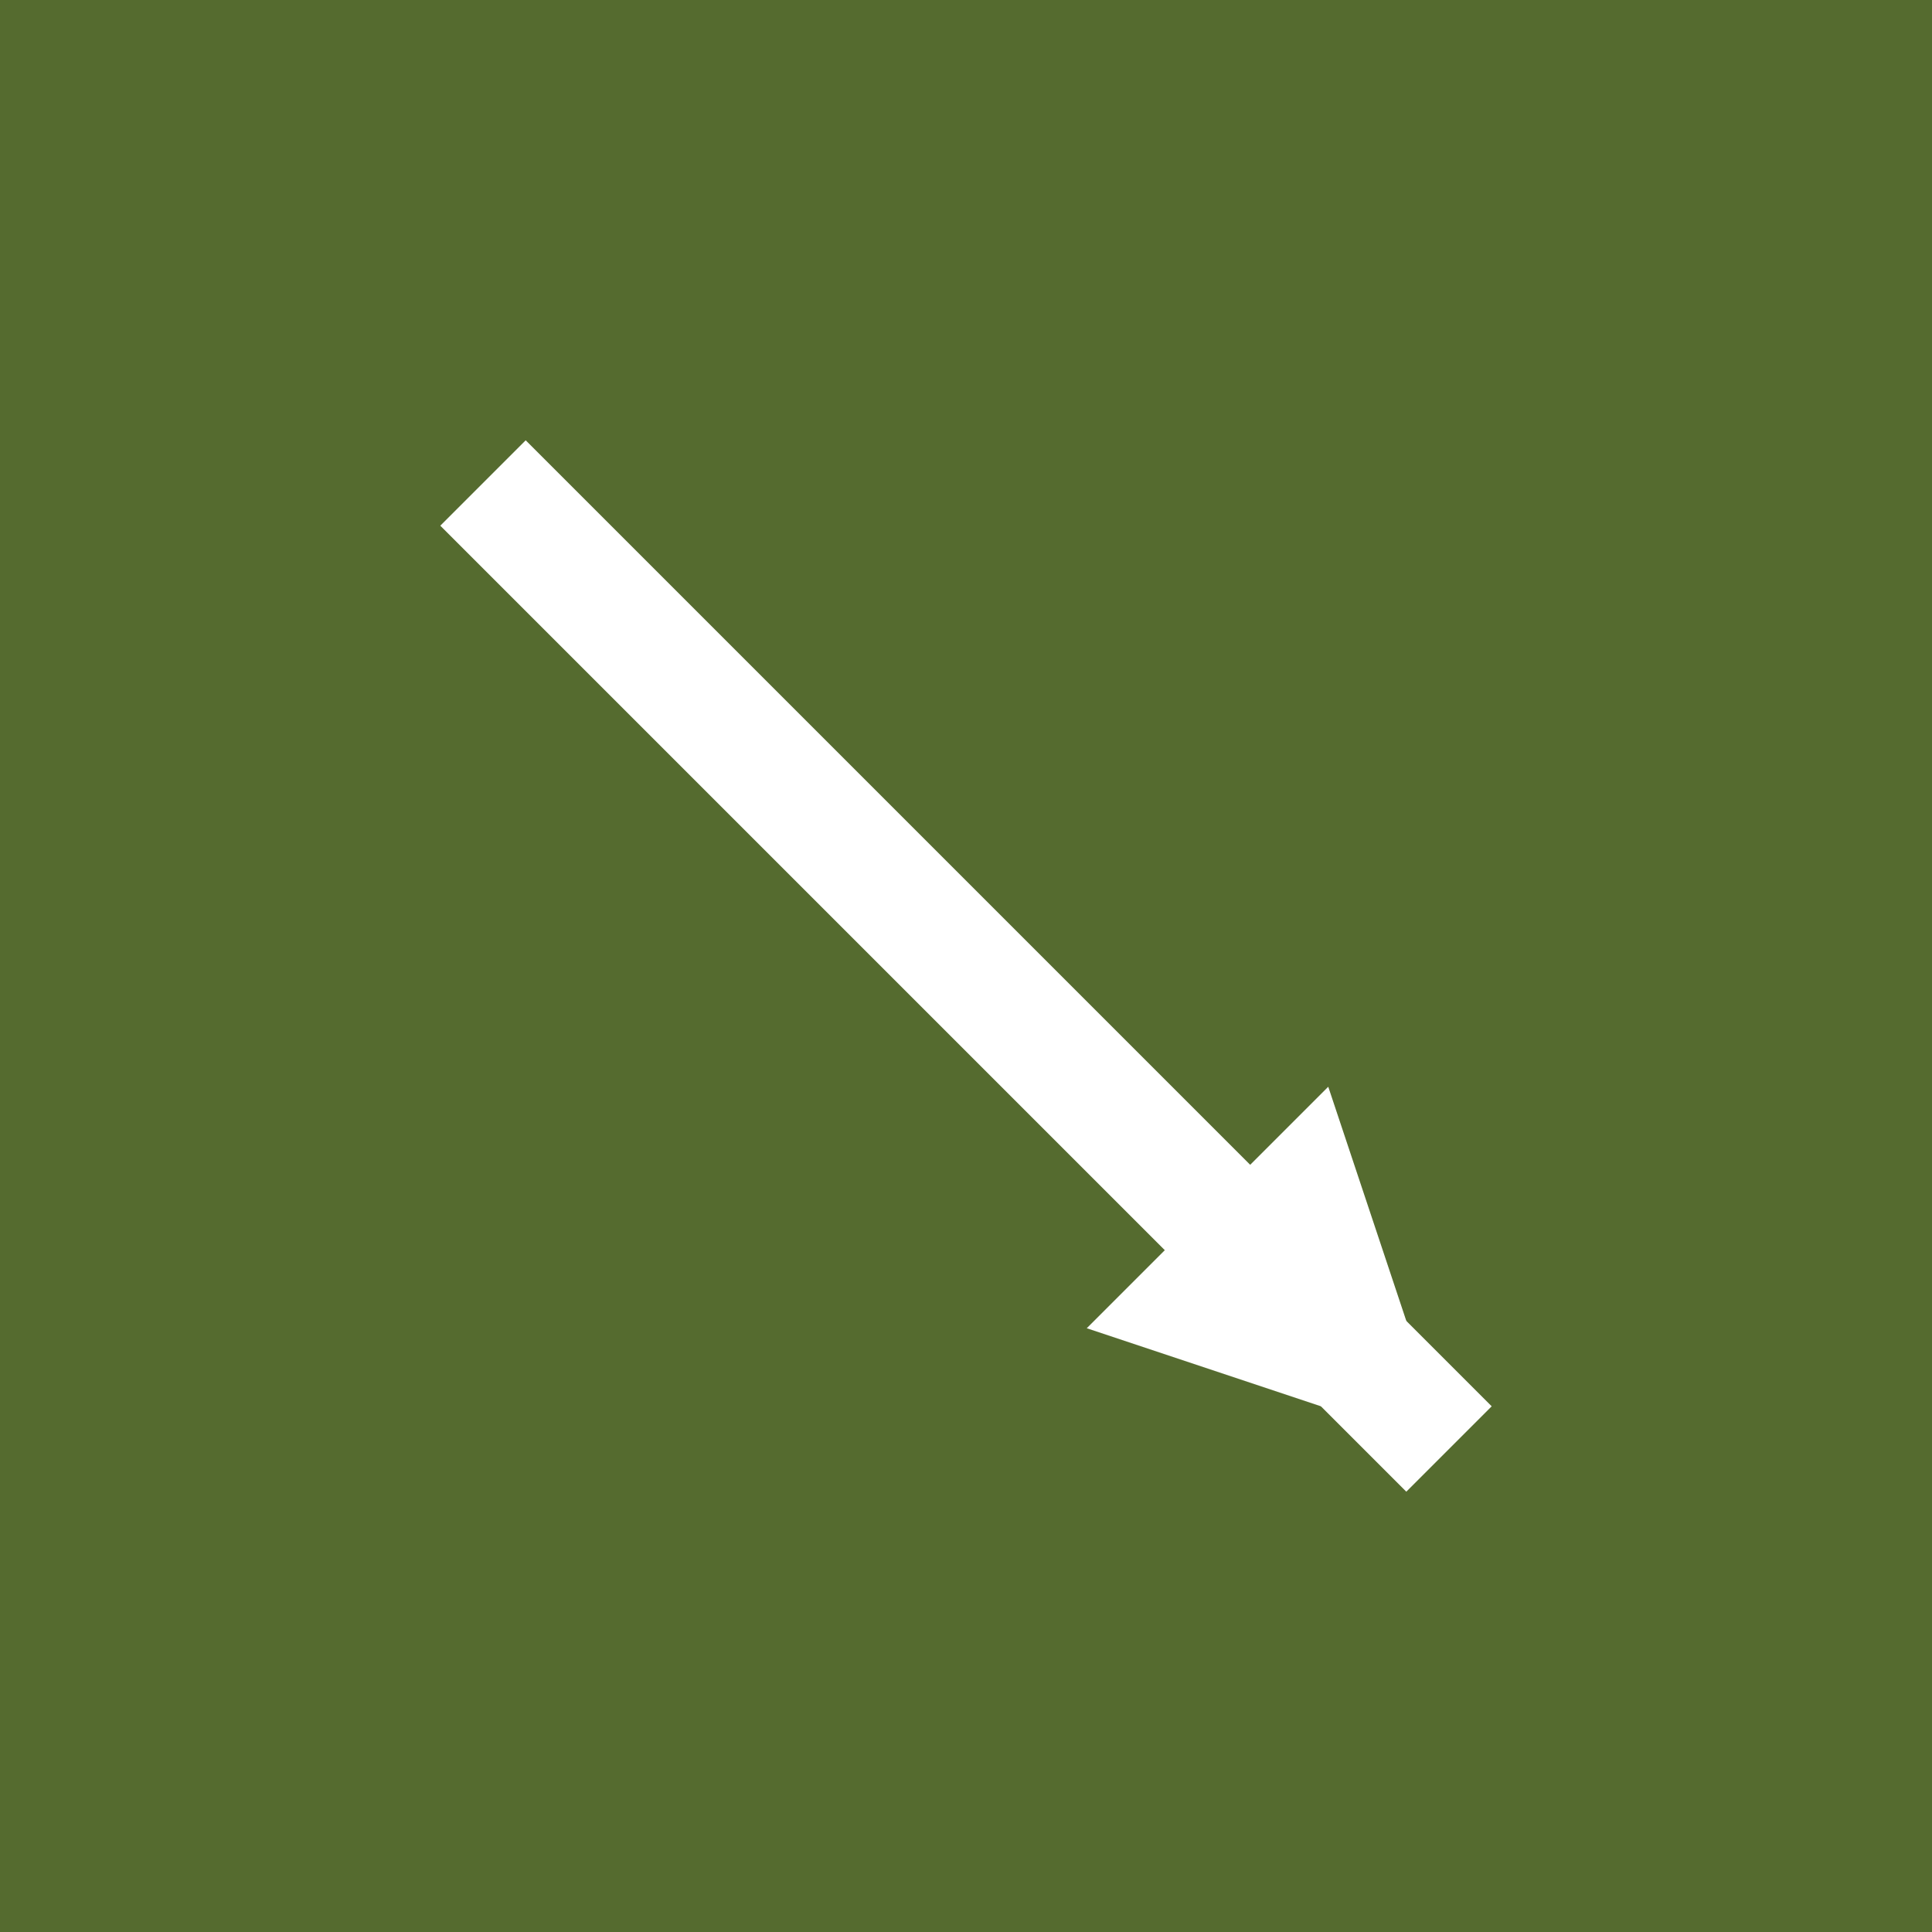
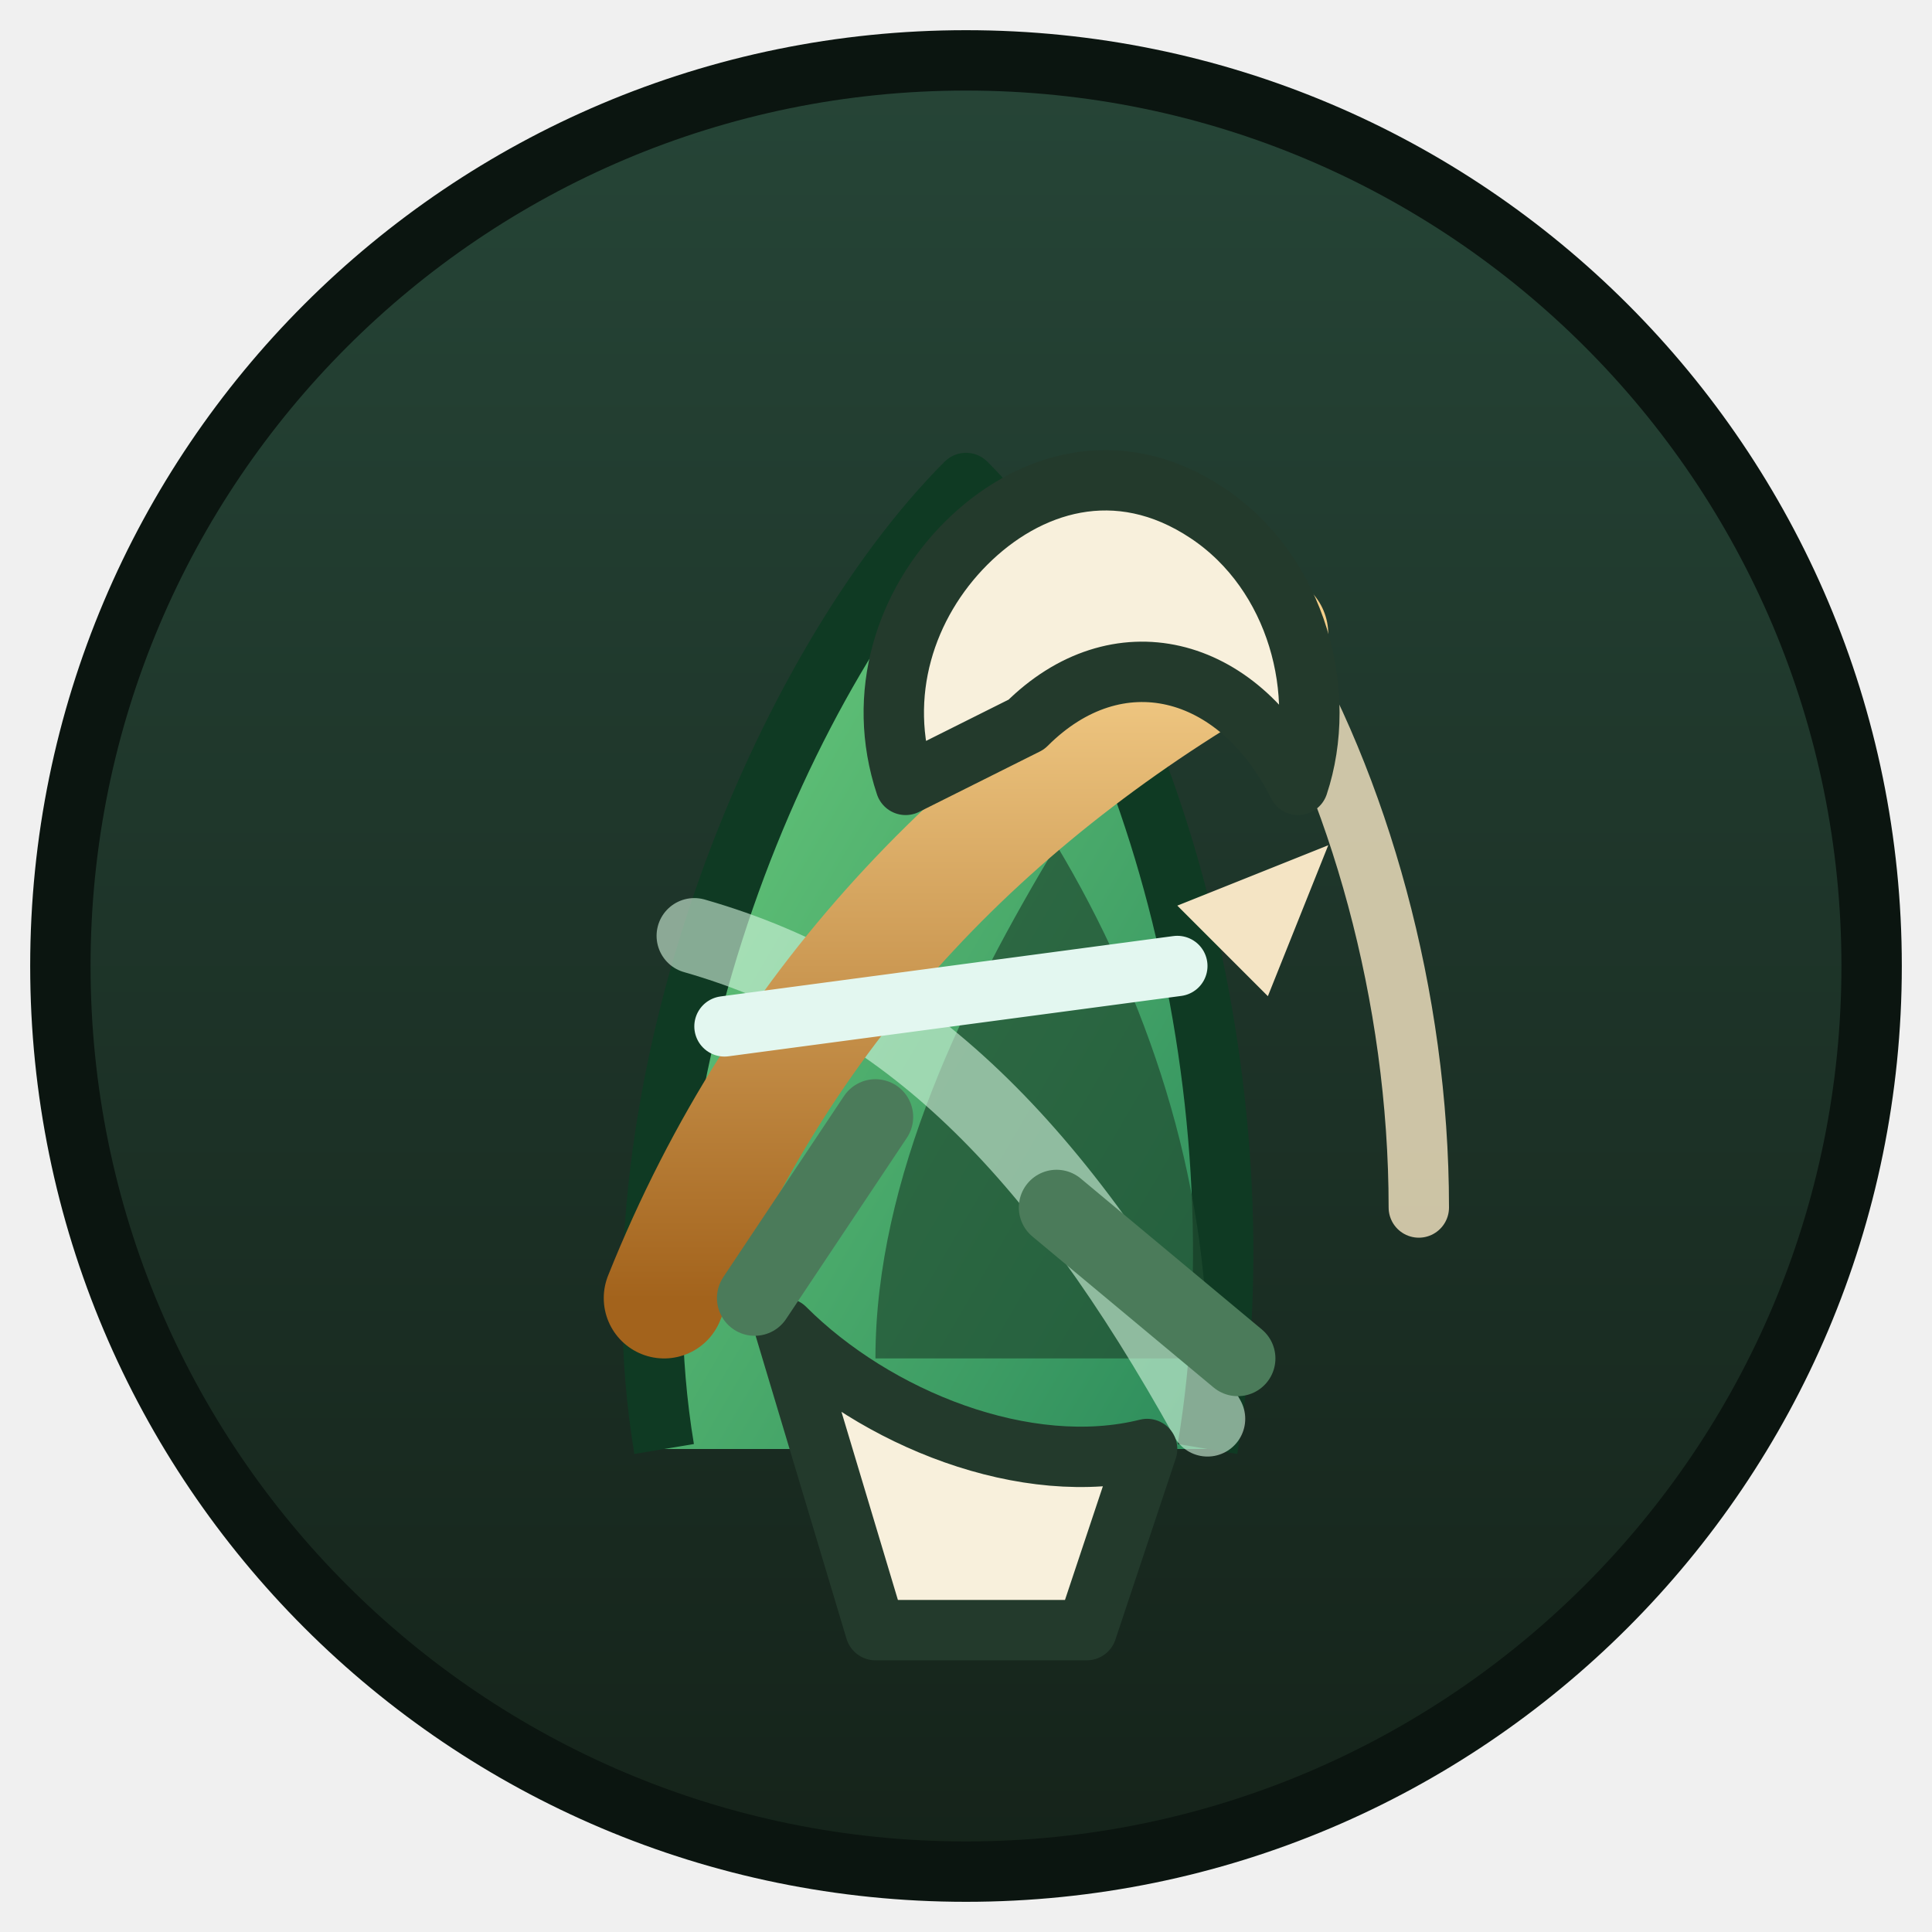
- <svg xmlns="http://www.w3.org/2000/svg" viewBox="0 0 64 64">
-   <rect width="64" height="64" fill="#556b2f" />
-   <line x1="16" y1="16" x2="48" y2="48" stroke="#fff" stroke-width="4" />
-   <polygon points="48,48 44,36 36,44" fill="#fff" />
+ <svg xmlns="http://www.w3.org/2000/svg" viewBox="0 0 128 128">
+   <defs>
+     <linearGradient id="archer-bg" x1="0" y1="0" x2="0" y2="1">
+       <stop offset="0" stop-color="#264537" />
+       <stop offset="1" stop-color="#15231a" />
+     </linearGradient>
+     <linearGradient id="archer-cloak" x1="0" y1="0" x2="1" y2="1">
+       <stop offset="0" stop-color="#6ecf7e" />
+       <stop offset="1" stop-color="#2c8b5b" />
+     </linearGradient>
+     <linearGradient id="archer-bow" x1="0" y1="0" x2="0" y2="1">
+       <stop offset="0" stop-color="#f6d08b" />
+       <stop offset="1" stop-color="#a3631c" />
+     </linearGradient>
+   </defs>
+   <circle cx="64" cy="64" r="60" fill="url(#archer-bg)" stroke="#0b1510" stroke-width="4" />
+   <path d="M44 96c-4-24 8-52 20-64 12 12 20 40 16 64" fill="url(#archer-cloak)" stroke="#0f3a23" stroke-width="4" stroke-linejoin="round" />
+   <path d="M58 90c0-12 6-24 12-34 6 10 10 22 10 34" fill="#1f4c31" opacity="0.7" />
+   <path d="M80 94c-10-18-20-28-34-32" fill="none" stroke="#d6f6e0" stroke-width="5" stroke-linecap="round" opacity="0.6" />
+   <path d="M84 42c-18 10-32 24-40 44" fill="none" stroke="url(#archer-bow)" stroke-width="8" stroke-linecap="round" />
+   <path d="M84 42c6 10 10 24 10 38" fill="none" stroke="#f9e8c6" stroke-width="4" stroke-linecap="round" opacity="0.8" />
+   <path d="M48 68l30-4" stroke="#e3f7f0" stroke-width="4" stroke-linecap="round" />
+   <path d="M78 60l10-4-4 10z" fill="#f4e4c4" />
+   <g fill="#f8f0dc" stroke="#233a2c" stroke-width="4" stroke-linejoin="round">
+     <path d="M60 52c-2-6 0-12 4-16s10-6 16-2c6 4 8 12 6 18-4-8-12-10-18-4z" />
+     <path d="M52 88c6 6 16 10 24 8l-4 12H58z" />
+   </g>
+   <g stroke="#4b7b5a" stroke-width="5" stroke-linecap="round">
+     <path d="M70 80l12 10" />
+     <path d="M58 74l-8 12" />
+   </g>
</svg>
